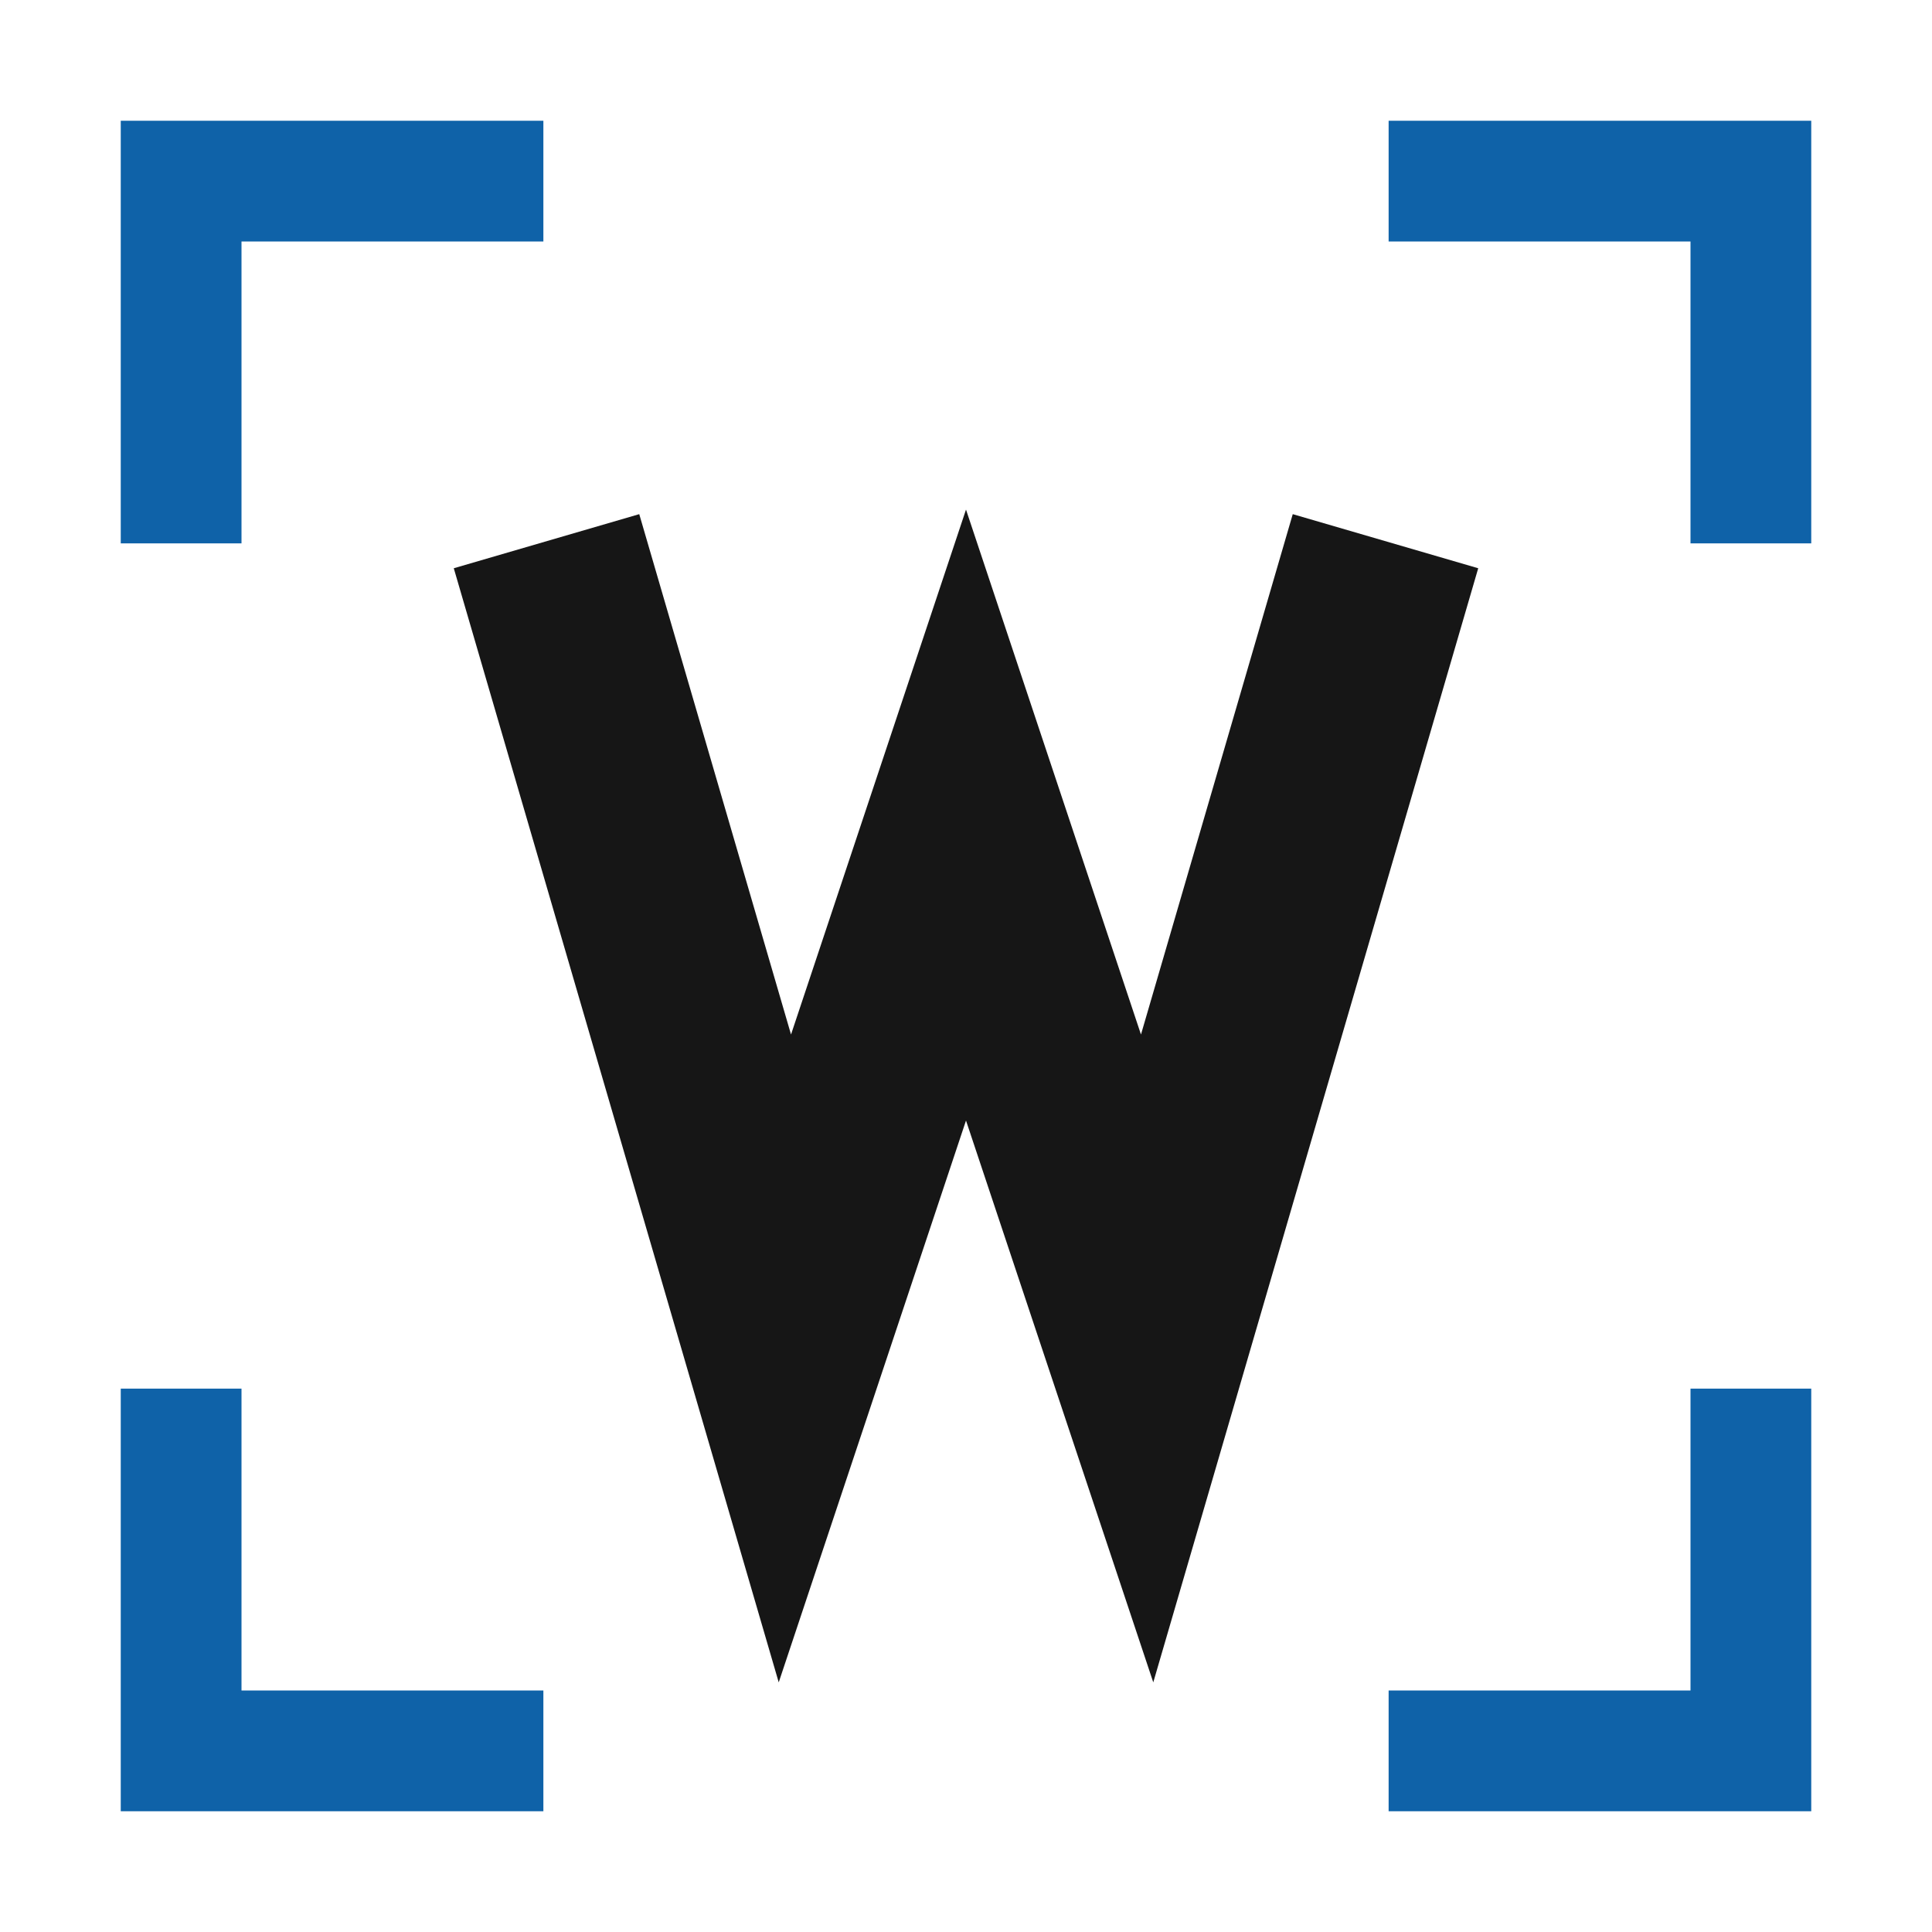
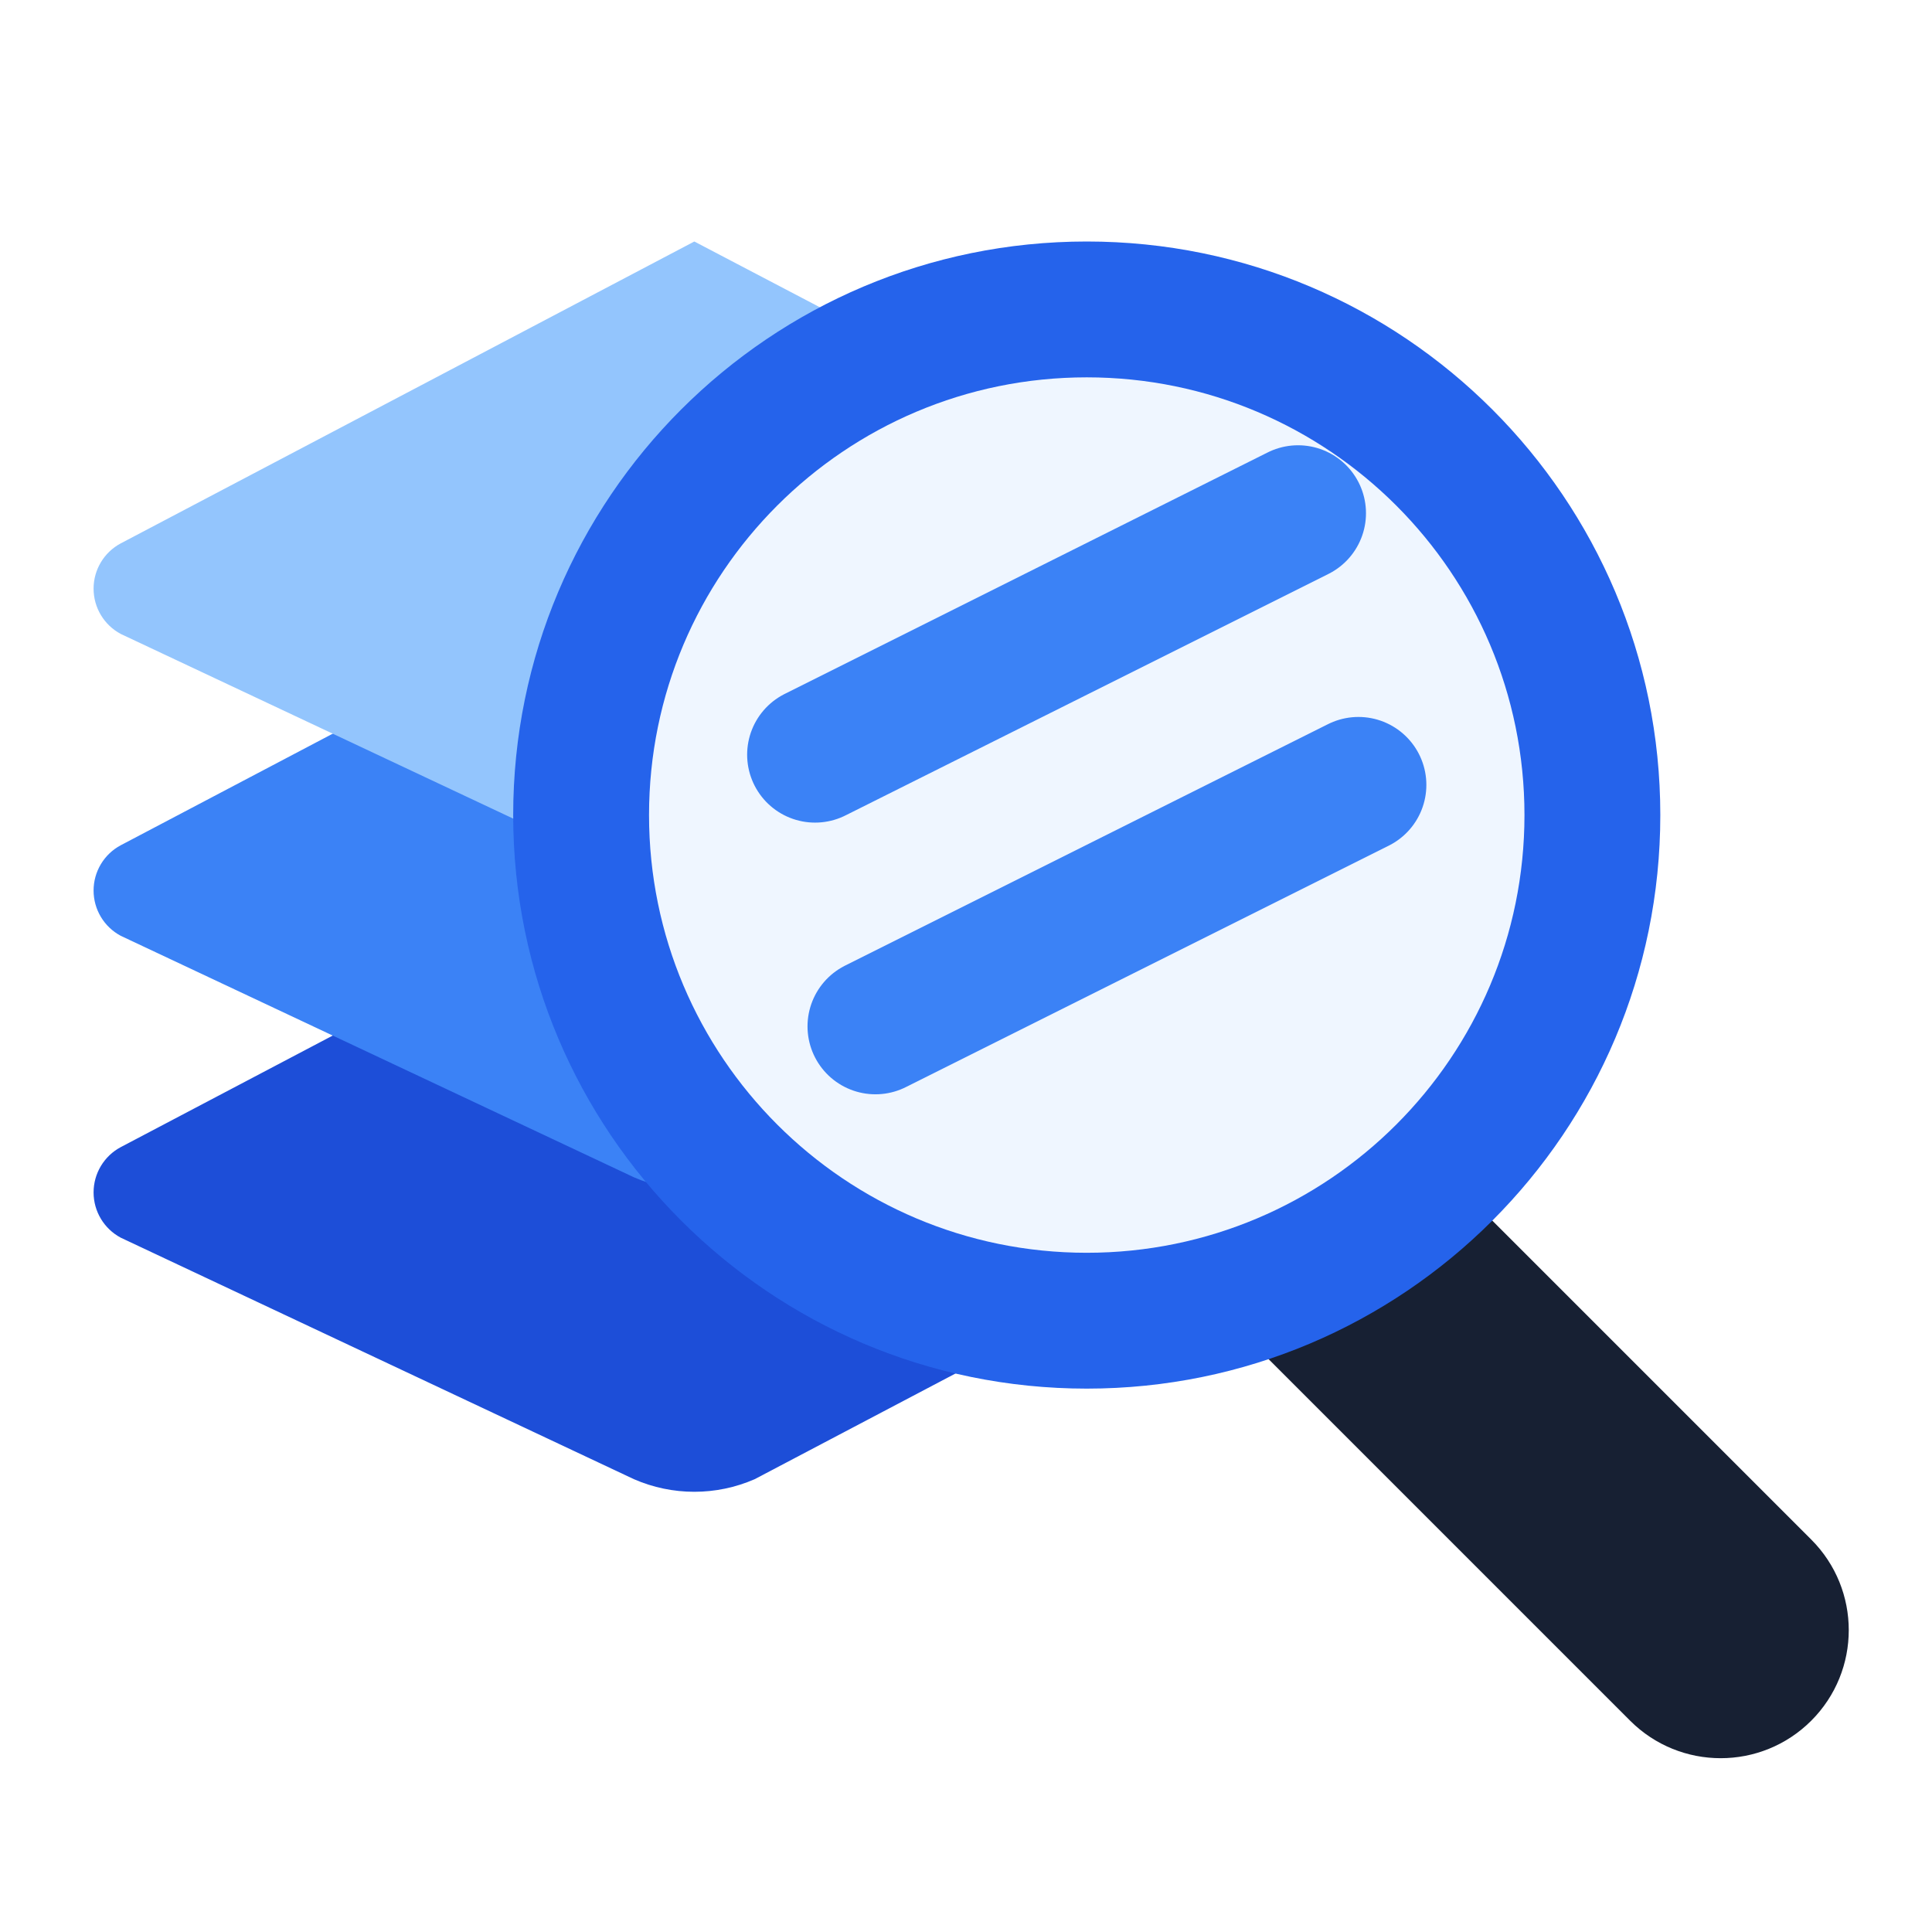
- <svg xmlns="http://www.w3.org/2000/svg" width="32" height="32" viewBox="0 0 32 32" role="img" aria-labelledby="title">
-   <path fill="#0f62a8" d="M2 9V2h7v2H4v5Zm21-7h7v7h-2V4h-5ZM2 23h2v5h5v2H2Zm26 0h2v7h-7v-2h5Z" />
-   <path fill="none" stroke="#161616" stroke-width="3.2" stroke-linecap="square" stroke-linejoin="miter" d="m9.5 10.5 3.5 12 3-9 3 9 3.5-12" />
+ <svg xmlns="http://www.w3.org/2000/svg" width="64" height="64" viewBox="0 0 64 64" role="img" aria-label="WorkLens">
+   <path fill="#1d4ed8" d="M4 38 23 28 44 39 25 49a5 5 0 0 1-4 0L4 41a1.7 1.7 0 0 1 0-3Z" />
+   <path fill="#3b82f6" d="M4 28 23 18 44 29 25 39a5 5 0 0 1-4 0L4 31a1.7 1.7 0 0 1 0-3Z" />
+   <path fill="#93c5fd" d="M4 18 23 8 44 19 25 29a5 5 0 0 1-4 0L4 21a1.7 1.7 0 0 1 0-3Z" />
+   <path fill="#172033" d="m48 39 12 12a4.2 4.2 0 0 1-6 6L42 45Z" />
+   <circle cx="36" cy="27" r="19" fill="#2563eb" />
+   <circle cx="36" cy="27" r="14.5" fill="#eff6ff" />
+   <path d="m27 25 16-8m-14 17 16-8" stroke="#3b82f6" stroke-width="4.5" stroke-linecap="round" />
</svg>
